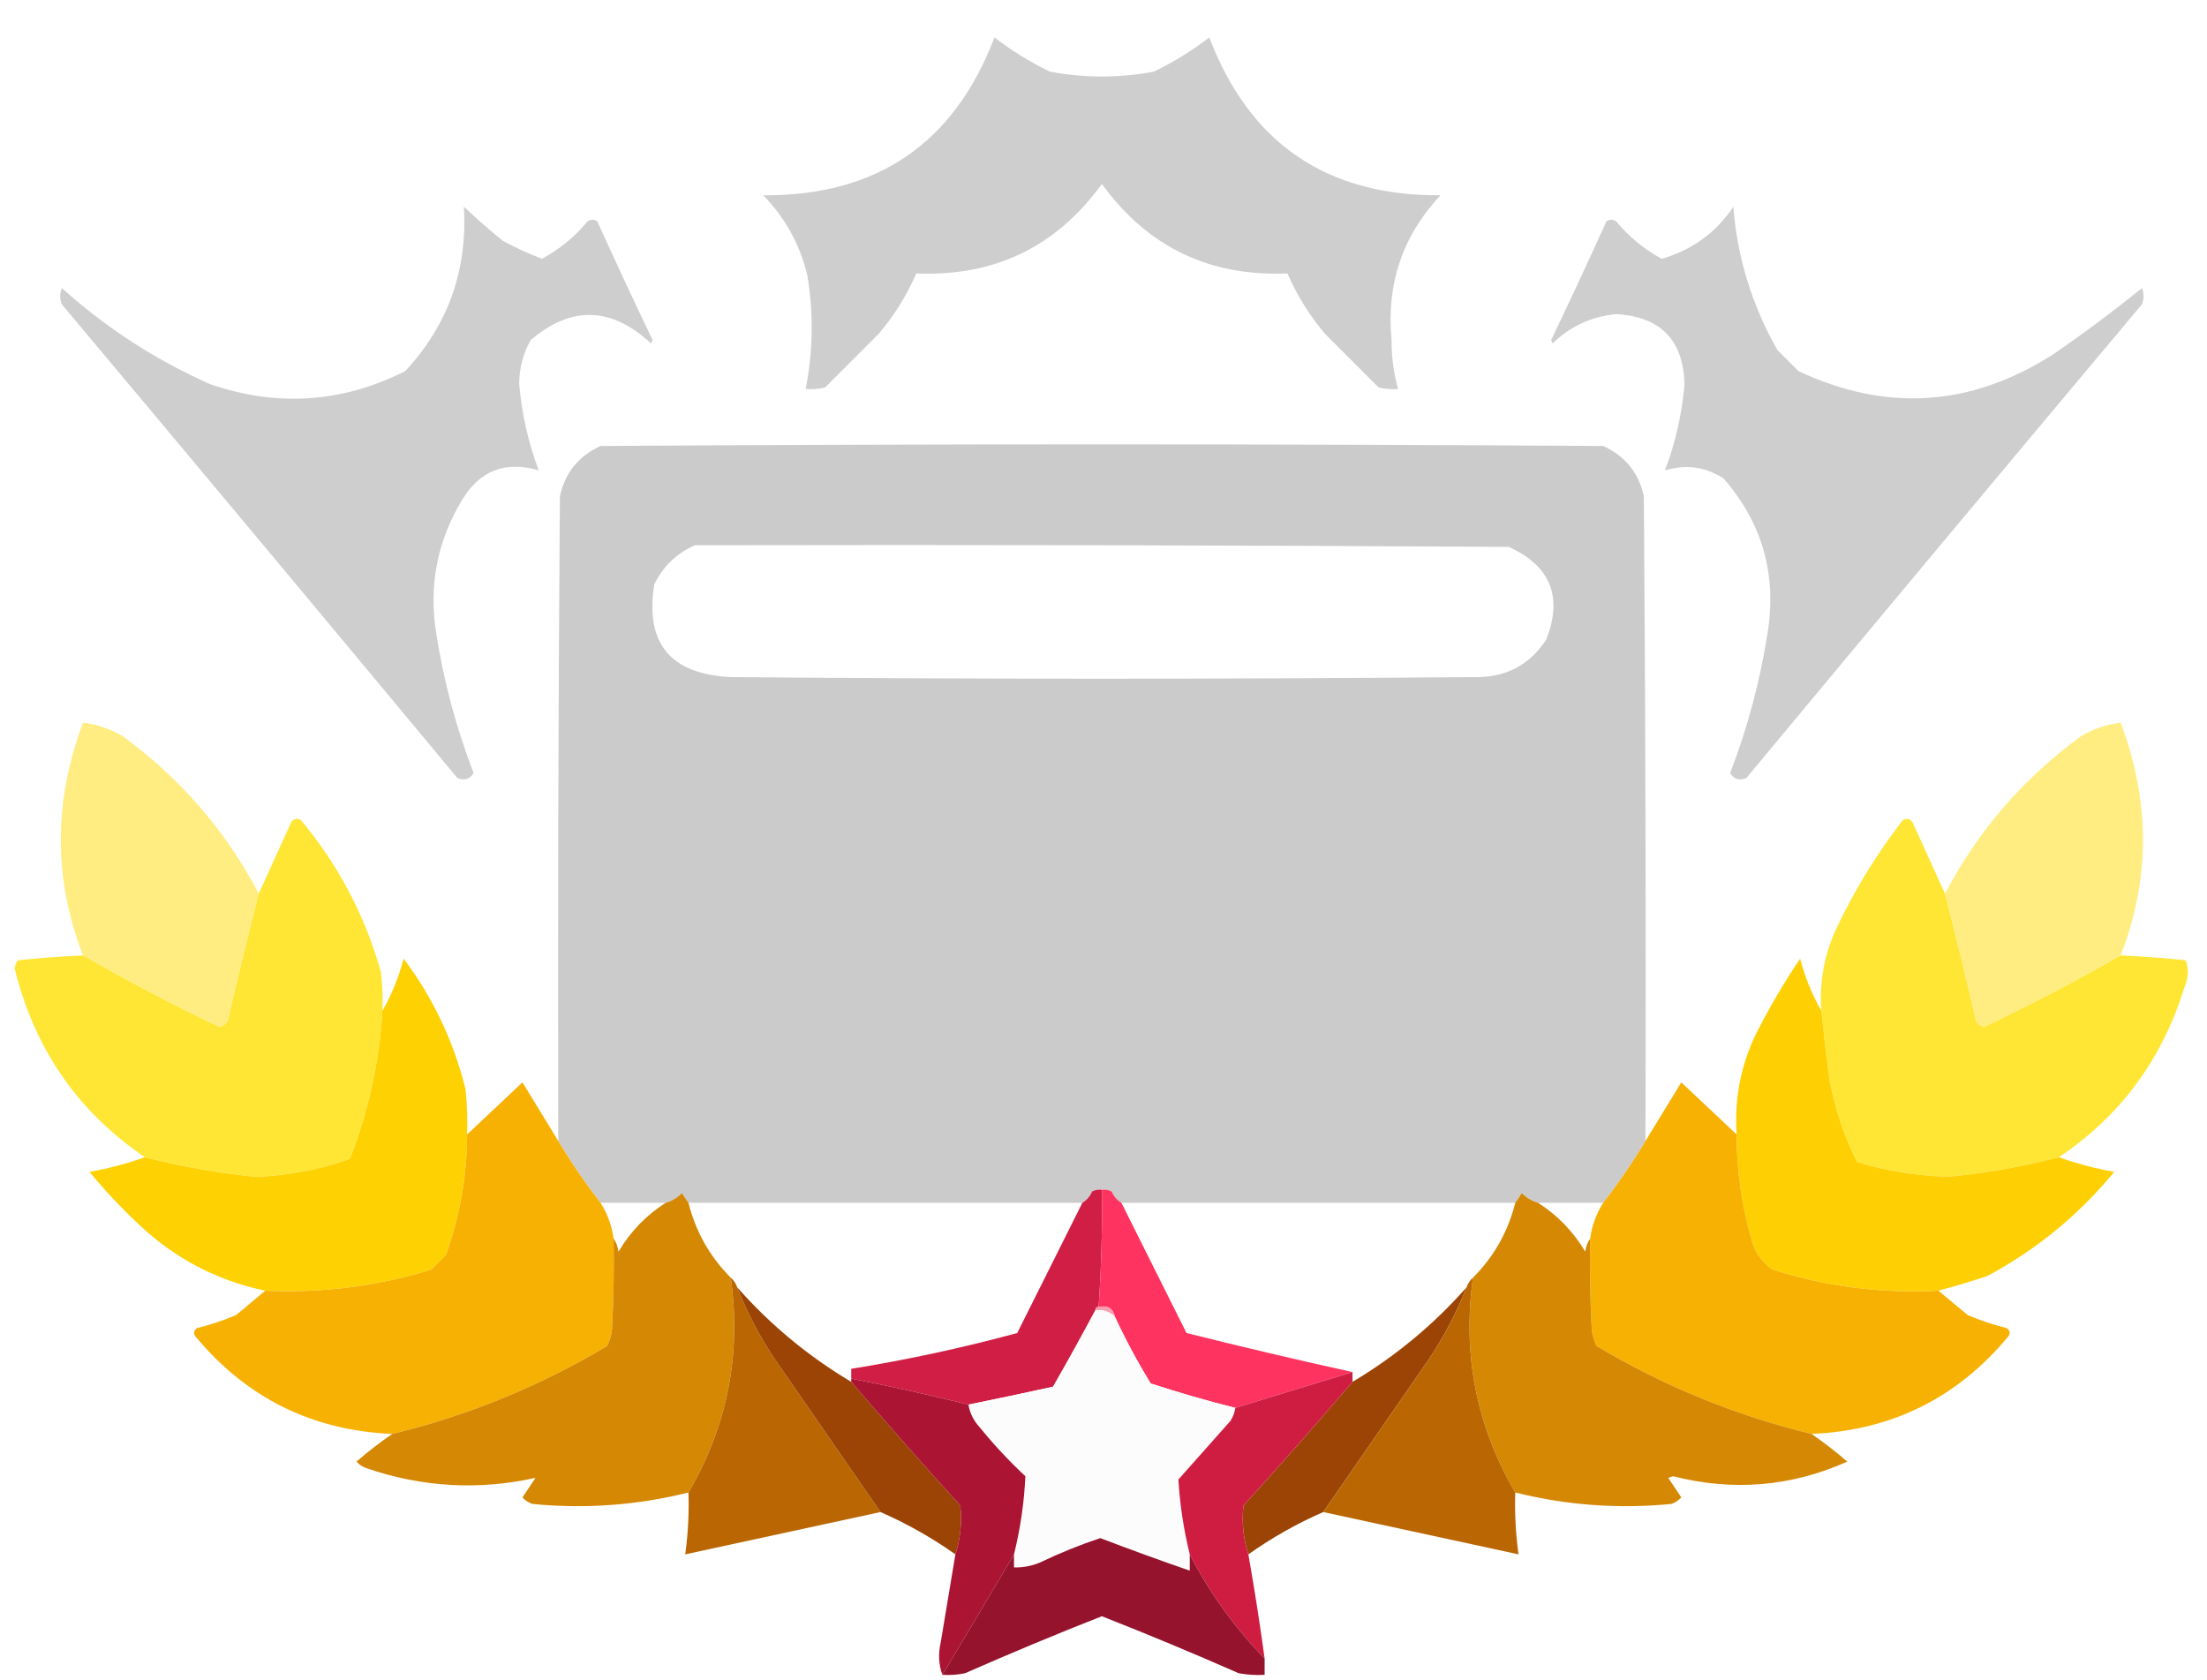
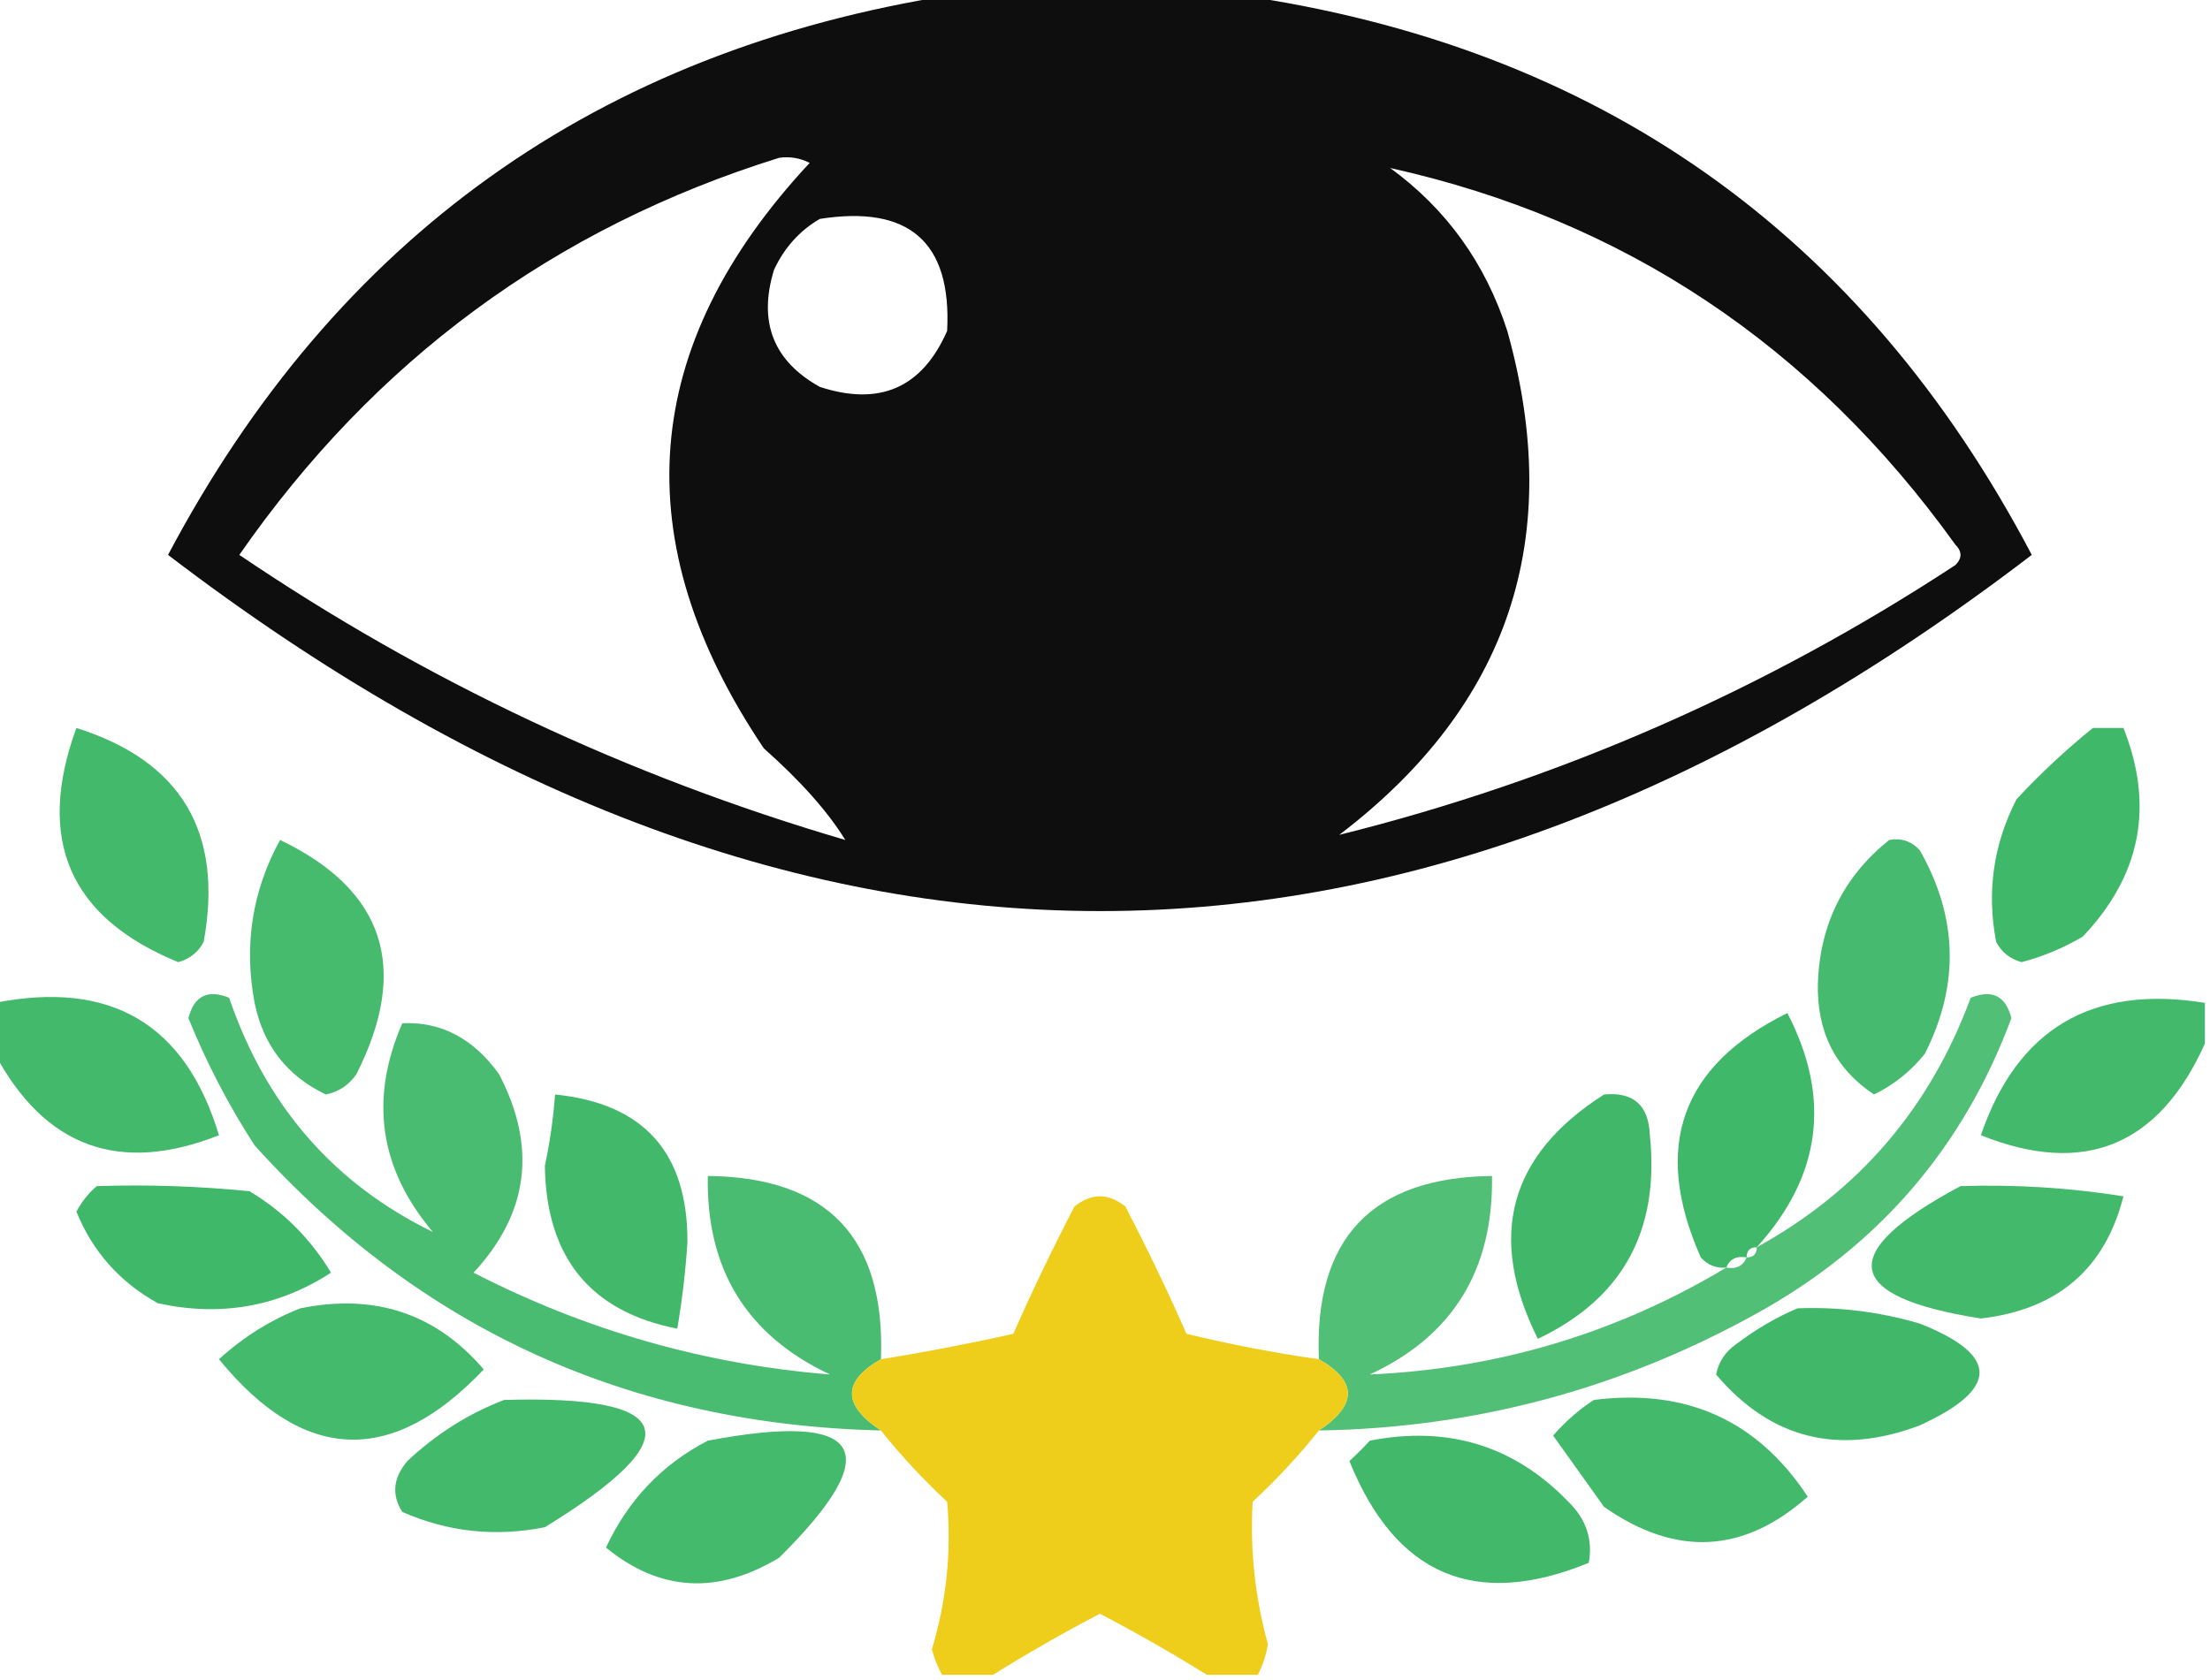
- <svg xmlns="http://www.w3.org/2000/svg" version="1.1" width="678px" height="516px" style="shape-rendering:geometricPrecision; text-rendering:geometricPrecision; image-rendering:optimizeQuality; fill-rule:evenodd; clip-rule:evenodd">
+ <svg xmlns="http://www.w3.org/2000/svg" version="1.1" width="217px" height="165px" style="shape-rendering:geometricPrecision; text-rendering:geometricPrecision; image-rendering:optimizeQuality; fill-rule:evenodd; clip-rule:evenodd">
  <g>
-     <path style="opacity:0.968" fill="#cccccc" d="M 305.5,11.5 C 310.719,15.518 316.386,19.018 322.5,22C 333.167,24 343.833,24 354.5,22C 360.614,19.018 366.281,15.518 371.5,11.5C 383.89,44.038 407.556,60.204 442.5,60C 430.84,72.478 425.84,87.311 427.5,104.5C 427.464,109.61 428.131,114.61 429.5,119.5C 427.473,119.662 425.473,119.495 423.5,119C 418.054,113.554 412.554,108.054 407,102.5C 402.277,96.888 398.444,90.721 395.5,84C 371.521,85.01 352.521,75.843 338.5,56.5C 324.479,75.843 305.479,85.01 281.5,84C 278.556,90.721 274.723,96.888 270,102.5C 264.446,108.054 258.946,113.554 253.5,119C 251.527,119.495 249.527,119.662 247.5,119.5C 249.799,107.906 249.966,96.24 248,84.5C 245.705,75.073 241.205,66.906 234.5,60C 269.444,60.204 293.11,44.038 305.5,11.5 Z" />
+     <path style="opacity:0.945" fill="#000000" d="M 93.5,-0.5 C 102.833,-0.5 112.167,-0.5 121.5,-0.5C 156.871,4.537 182.871,22.87 199.5,54.5C 138.546,101.147 77.546,101.147 16.5,54.5C 33.007,23.324 58.674,4.991 93.5,-0.5 Z M 76.5,15.5 C 77.552,15.351 78.552,15.517 79.5,16C 62.778,33.947 61.278,53.114 75,73.5C 78.618,76.712 81.284,79.712 83,82.5C 61.631,76.23 41.797,66.897 23.5,54.5C 36.774,35.379 54.441,22.379 76.5,15.5 Z M 136.5,16.5 C 159.45,21.598 177.95,33.932 192,53.5C 192.667,54.167 192.667,54.833 192,55.5C 173.272,67.785 153.105,76.618 131.5,82C 148.179,69.295 153.679,52.795 148,32.5C 145.86,25.863 142.027,20.53 136.5,16.5 Z M 80.5,21.5 C 89.282,20.122 93.449,23.789 93,32.5C 90.549,38.089 86.383,39.922 80.5,38C 75.931,35.459 74.431,31.625 76,26.5C 77.025,24.313 78.525,22.646 80.5,21.5 Z" />
  </g>
  <g>
-     <path style="opacity:0.96" fill="#cccccc" d="M 142.5,63.5 C 146.262,67.083 150.262,70.583 154.5,74C 158.381,76.107 162.381,77.941 166.5,79.5C 171.944,76.551 176.61,72.718 180.5,68C 181.5,67.333 182.5,67.333 183.5,68C 189.022,80.211 194.688,92.378 200.5,104.5C 200.333,104.833 200.167,105.167 200,105.5C 187.795,94.172 175.462,93.838 163,104.5C 160.661,108.687 159.495,113.187 159.5,118C 160.293,127.138 162.293,135.971 165.5,144.5C 155.301,141.508 147.468,144.508 142,153.5C 134.333,166.168 131.666,179.835 134,194.5C 136.303,209.243 140.137,223.576 145.5,237.5C 144.307,239.384 142.641,239.884 140.5,239C 100.119,190.408 59.619,141.908 19,93.5C 18.333,91.833 18.333,90.167 19,88.5C 32.581,100.712 47.748,110.545 64.5,118C 85.103,125.105 105.103,123.772 124.5,114C 137.665,99.814 143.665,82.981 142.5,63.5 Z" />
+     <path style="opacity:0.932" fill="#35b460" d="M 7.5,71.5 C 17.794,74.743 21.96,81.743 20,92.5C 19.481,93.516 18.647,94.182 17.5,94.5C 6.822,90.136 3.489,82.469 7.5,71.5 Z" />
  </g>
  <g>
-     <path style="opacity:0.96" fill="#cccccc" d="M 532.5,63.5 C 533.644,78.923 538.144,93.589 546,107.5C 548.167,109.667 550.333,111.833 552.5,114C 579.372,126.642 605.372,124.976 630.5,109C 639.949,102.552 649.116,95.719 658,88.5C 658.667,90.167 658.667,91.833 658,93.5C 617.381,141.908 576.881,190.408 536.5,239C 534.359,239.884 532.693,239.384 531.5,237.5C 536.863,223.576 540.697,209.243 543,194.5C 545.894,176.483 541.394,160.65 529.5,147C 523.939,143.388 517.939,142.554 511.5,144.5C 514.707,135.971 516.707,127.138 517.5,118C 517.093,104.426 510.093,97.26 496.5,96.5C 488.903,97.216 482.403,100.216 477,105.5C 476.833,105.167 476.667,104.833 476.5,104.5C 482.312,92.378 487.978,80.211 493.5,68C 494.5,67.333 495.5,67.333 496.5,68C 500.39,72.718 505.056,76.551 510.5,79.5C 519.864,76.781 527.197,71.448 532.5,63.5 Z" />
+     <path style="opacity:0.944" fill="#35b460" d="M 205.5,71.5 C 206.5,71.5 207.5,71.5 208.5,71.5C 211.544,79.162 210.211,85.995 204.5,92C 202.61,93.112 200.61,93.946 198.5,94.5C 197.353,94.182 196.519,93.516 196,92.5C 195.063,87.597 195.73,82.93 198,78.5C 200.396,75.933 202.896,73.6 205.5,71.5 Z" />
  </g>
  <g>
-     <path style="opacity:0.992" fill="#cccbcb" d="M 505.5,350.5 C 501.557,357.108 497.224,363.441 492.5,369.5C 485.833,369.5 479.167,369.5 472.5,369.5C 470.606,368.952 468.94,367.952 467.5,366.5C 466.824,367.602 466.158,368.602 465.5,369.5C 425.167,369.5 384.833,369.5 344.5,369.5C 343.163,368.685 342.163,367.518 341.5,366C 340.552,365.517 339.552,365.351 338.5,365.5C 337.448,365.351 336.448,365.517 335.5,366C 334.837,367.518 333.837,368.685 332.5,369.5C 292.167,369.5 251.833,369.5 211.5,369.5C 210.842,368.602 210.176,367.602 209.5,366.5C 208.06,367.952 206.394,368.952 204.5,369.5C 197.833,369.5 191.167,369.5 184.5,369.5C 179.776,363.441 175.443,357.108 171.5,350.5C 171.333,284.499 171.5,218.499 172,152.5C 173.539,145.287 177.705,140.12 184.5,137C 287.167,136.333 389.833,136.333 492.5,137C 499.295,140.12 503.461,145.287 505,152.5C 505.5,218.499 505.667,284.499 505.5,350.5 Z M 213.5,167.5 C 296.834,167.333 380.167,167.5 463.5,168C 476.339,173.847 480.172,183.347 475,196.5C 469.738,204.49 462.238,208.324 452.5,208C 376.5,208.667 300.5,208.667 224.5,208C 205.92,207.104 198.087,197.604 201,179.5C 203.744,173.921 207.911,169.921 213.5,167.5 Z" />
+     <path style="opacity:0.915" fill="#35b460" d="M 27.5,82.5 C 37.76,87.414 40.26,95.081 35,105.5C 34.261,106.574 33.261,107.241 32,107.5C 28.187,105.683 25.854,102.683 25,98.5C 23.932,92.825 24.765,87.492 27.5,82.5 Z" />
  </g>
  <g>
-     <path style="opacity:0.979" fill="#ffed7f" d="M 79.5,274.5 C 76.181,287.444 73.014,300.444 70,313.5C 69.481,314.516 68.647,315.182 67.5,315.5C 53.16,308.665 39.16,301.331 25.5,293.5C 16.406,270.072 16.406,246.239 25.5,222C 29.673,222.502 33.673,223.835 37.5,226C 55.326,238.983 69.326,255.15 79.5,274.5 Z" />
+     <path style="opacity:0.914" fill="#35b460" d="M 185.5,82.5 C 186.675,82.281 187.675,82.614 188.5,83.5C 192.251,90.085 192.418,96.752 189,103.5C 187.611,105.227 185.944,106.561 184,107.5C 180.19,104.95 178.357,101.284 178.5,96.5C 178.718,90.73 181.052,86.063 185.5,82.5 Z" />
  </g>
  <g>
-     <path style="opacity:0.979" fill="#ffed7f" d="M 651.5,293.5 C 637.84,301.331 623.84,308.665 609.5,315.5C 608.353,315.182 607.519,314.516 607,313.5C 603.986,300.444 600.819,287.444 597.5,274.5C 607.674,255.15 621.674,238.983 639.5,226C 643.327,223.835 647.327,222.502 651.5,222C 660.594,246.239 660.594,270.072 651.5,293.5 Z" />
+     <path style="opacity:0.932" fill="#35b460" d="M -0.5,98.5 C 10.879,96.245 18.212,100.578 21.5,111.5C 11.746,115.361 4.413,112.694 -0.5,103.5C -0.5,101.833 -0.5,100.167 -0.5,98.5 Z" />
  </g>
  <g>
-     <path style="opacity:0.993" fill="#ffe633" d="M 117.5,310.5 C 116.539,326.209 113.206,341.376 107.5,356C 98.144,359.338 88.477,361.171 78.5,361.5C 66.998,360.361 55.664,358.361 44.5,355.5C 23.85,341.467 10.517,322.134 4.5,297.5C 4.608,296.558 4.941,295.725 5.5,295C 12.156,294.289 18.822,293.789 25.5,293.5C 39.16,301.331 53.16,308.665 67.5,315.5C 68.647,315.182 69.481,314.516 70,313.5C 73.014,300.444 76.181,287.444 79.5,274.5C 82.805,267.219 86.138,259.886 89.5,252.5C 90.365,251.417 91.365,251.251 92.5,252C 103.938,265.707 112.105,281.207 117,298.5C 117.499,302.486 117.666,306.486 117.5,310.5 Z" />
+     <path style="opacity:0.894" fill="#35b460" d="M 86.5,133.5 C 82.71,135.662 82.71,137.995 86.5,140.5C 61.817,139.903 41.317,130.569 25,112.5C 22.443,108.554 20.276,104.387 18.5,100C 19.059,97.812 20.393,97.146 22.5,98C 26.111,108.593 32.778,116.26 42.5,121C 37.257,114.801 36.257,107.968 39.5,100.5C 43.312,100.326 46.479,101.993 49,105.5C 52.742,112.667 51.909,119.167 46.5,125C 57.55,130.678 69.217,134.011 81.5,135C 73.325,131.164 69.325,124.664 69.5,115.5C 81.286,115.621 86.953,121.621 86.5,133.5 Z" />
  </g>
  <g>
-     <path style="opacity:0.993" fill="#ffe633" d="M 597.5,274.5 C 600.819,287.444 603.986,300.444 607,313.5C 607.519,314.516 608.353,315.182 609.5,315.5C 623.84,308.665 637.84,301.331 651.5,293.5C 658.178,293.789 664.844,294.289 671.5,295C 672.443,297.8 672.276,300.634 671,303.5C 664.189,325.522 651.356,342.856 632.5,355.5C 621.348,358.397 610.015,360.397 598.5,361.5C 588.967,361.206 579.633,359.706 570.5,357C 566.489,348.966 563.655,340.466 562,331.5C 561.076,324.496 560.243,317.496 559.5,310.5C 558.879,301.773 560.379,293.44 564,285.5C 569.643,273.541 576.476,262.375 584.5,252C 585.635,251.251 586.635,251.417 587.5,252.5C 590.862,259.886 594.195,267.219 597.5,274.5 Z" />
+     <path style="opacity:0.854" fill="#35b460" d="M 129.5,140.5 C 133.29,137.995 133.29,135.662 129.5,133.5C 129.017,121.65 134.684,115.65 146.5,115.5C 146.647,124.732 142.647,131.232 134.5,135C 147.105,134.435 158.771,130.935 169.5,124.5C 170.492,124.672 171.158,124.338 171.5,123.5C 172.167,123.5 172.5,123.167 172.5,122.5C 182.516,116.979 189.516,108.813 193.5,98C 195.607,97.146 196.941,97.812 197.5,100C 192.771,112.732 184.438,122.399 172.5,129C 159.124,136.427 144.791,140.261 129.5,140.5 Z" />
  </g>
  <g>
-     <path style="opacity:0.988" fill="#fed000" d="M 143.5,348.5 C 143.458,361.21 141.291,373.543 137,385.5C 135.5,387 134,388.5 132.5,390C 115.908,395.137 98.908,397.303 81.5,396.5C 66.608,393.386 53.608,386.553 42.5,376C 37.133,370.968 32.133,365.635 27.5,360C 33.322,358.962 38.989,357.462 44.5,355.5C 55.664,358.361 66.998,360.361 78.5,361.5C 88.477,361.171 98.144,359.338 107.5,356C 113.206,341.376 116.539,326.209 117.5,310.5C 120.328,305.537 122.494,300.203 124,294.5C 133.003,306.508 139.336,319.841 143,334.5C 143.499,339.155 143.666,343.821 143.5,348.5 Z" />
+     <path style="opacity:0.932" fill="#35b460" d="M 216.5,98.5 C 216.5,99.833 216.5,101.167 216.5,102.5C 211.977,112.56 204.644,115.56 194.5,111.5C 198.085,101.035 205.418,96.701 216.5,98.5 Z" />
  </g>
  <g>
-     <path style="opacity:0.988" fill="#fecf00" d="M 559.5,310.5 C 560.243,317.496 561.076,324.496 562,331.5C 563.655,340.466 566.489,348.966 570.5,357C 579.633,359.706 588.967,361.206 598.5,361.5C 610.015,360.397 621.348,358.397 632.5,355.5C 638.011,357.462 643.678,358.962 649.5,360C 638.585,373.253 625.585,383.919 610.5,392C 605.423,393.68 600.423,395.18 595.5,396.5C 578.063,397.416 561.063,395.25 544.5,390C 541.131,387.635 538.964,384.468 538,380.5C 535.005,370.03 533.505,359.364 533.5,348.5C 532.78,338.042 534.614,328.042 539,318.5C 543.162,310.172 547.829,302.172 553,294.5C 554.506,300.203 556.672,305.537 559.5,310.5 Z" />
+     <path style="opacity:0.943" fill="#35b460" d="M 172.5,122.5 C 171.833,122.5 171.5,122.833 171.5,123.5C 170.508,123.328 169.842,123.662 169.5,124.5C 168.504,124.586 167.671,124.252 167,123.5C 162.199,112.671 165.032,104.671 175.5,99.5C 179.832,107.845 178.832,115.512 172.5,122.5 Z" />
  </g>
  <g>
-     <path style="opacity:0.991" fill="#f7b000" d="M 171.5,350.5 C 175.443,357.108 179.776,363.441 184.5,369.5C 186.623,372.867 187.956,376.534 188.5,380.5C 188.666,389.839 188.5,399.173 188,408.5C 187.798,410.256 187.298,411.922 186.5,413.5C 165.825,425.841 143.825,434.841 120.5,440.5C 95.904,439.452 75.738,429.452 60,410.5C 59.383,409.551 59.549,408.718 60.5,408C 64.608,406.973 68.608,405.64 72.5,404C 75.531,401.492 78.531,398.992 81.5,396.5C 98.908,397.303 115.908,395.137 132.5,390C 134,388.5 135.5,387 137,385.5C 141.291,373.543 143.458,361.21 143.5,348.5C 149.094,343.244 154.76,337.911 160.5,332.5C 164.178,338.528 167.844,344.528 171.5,350.5 Z" />
+     <path style="opacity:0.937" fill="#35b460" d="M 54.5,107.5 C 63.204,108.372 67.537,113.206 67.5,122C 67.316,124.865 66.982,127.698 66.5,130.5C 57.961,128.825 53.628,123.492 53.5,114.5C 53.997,112.182 54.331,109.848 54.5,107.5 Z" />
  </g>
  <g>
-     <path style="opacity:0.991" fill="#f7b000" d="M 533.5,348.5 C 533.505,359.364 535.005,370.03 538,380.5C 538.964,384.468 541.131,387.635 544.5,390C 561.063,395.25 578.063,397.416 595.5,396.5C 598.469,398.992 601.469,401.492 604.5,404C 608.392,405.64 612.392,406.973 616.5,408C 617.451,408.718 617.617,409.551 617,410.5C 601.262,429.452 581.096,439.452 556.5,440.5C 533.136,434.818 511.136,425.818 490.5,413.5C 489.702,411.922 489.202,410.256 489,408.5C 488.5,399.173 488.334,389.839 488.5,380.5C 489.044,376.534 490.377,372.867 492.5,369.5C 497.224,363.441 501.557,357.108 505.5,350.5C 509.156,344.528 512.822,338.528 516.5,332.5C 522.24,337.911 527.906,343.244 533.5,348.5 Z" />
+     <path style="opacity:0.939" fill="#35b460" d="M 157.5,107.5 C 160.388,107.22 161.888,108.553 162,111.5C 162.979,120.886 159.312,127.553 151,131.5C 145.991,121.449 148.157,113.449 157.5,107.5 Z" />
  </g>
  <g>
-     <path style="opacity:0.982" fill="#d01a41" d="M 338.5,365.5 C 338.672,377.52 338.338,389.52 337.5,401.5C 336.833,401.5 336.5,401.833 336.5,402.5C 332.321,410.352 327.988,418.185 323.5,426C 314.857,427.895 306.19,429.729 297.5,431.5C 285.565,428.516 273.565,425.85 261.5,423.5C 261.5,422.5 261.5,421.5 261.5,420.5C 278.719,417.723 295.719,414.057 312.5,409.5C 319.18,396.14 325.847,382.807 332.5,369.5C 333.837,368.685 334.837,367.518 335.5,366C 336.448,365.517 337.448,365.351 338.5,365.5 Z" />
+     <path style="opacity:0.945" fill="#35b460" d="M 9.5,116.5 C 14.511,116.334 19.511,116.501 24.5,117C 27.833,119 30.5,121.667 32.5,125C 27.334,128.354 21.668,129.354 15.5,128C 11.764,125.931 9.097,122.931 7.5,119C 8.056,117.989 8.722,117.156 9.5,116.5 Z" />
  </g>
  <g>
-     <path style="opacity:0.978" fill="#fe2f5c" d="M 338.5,365.5 C 339.552,365.351 340.552,365.517 341.5,366C 342.163,367.518 343.163,368.685 344.5,369.5C 351.153,382.807 357.82,396.14 364.5,409.5C 381.528,413.769 398.528,417.769 415.5,421.5C 403.516,425.163 391.516,428.83 379.5,432.5C 370.838,430.331 362.172,427.831 353.5,425C 349.439,418.378 345.772,411.545 342.5,404.5C 341.952,401.916 340.285,400.916 337.5,401.5C 338.338,389.52 338.672,377.52 338.5,365.5 Z" />
+     <path style="opacity:0.932" fill="#35b460" d="M 192.5,116.5 C 197.88,116.324 203.213,116.658 208.5,117.5C 206.694,124.627 202.028,128.627 194.5,129.5C 180.917,127.371 180.251,123.038 192.5,116.5 Z" />
  </g>
  <g>
-     <path style="opacity:0.987" fill="#d48701" d="M 211.5,369.5 C 213.739,378.392 218.072,386.059 224.5,392.5C 227.779,416.041 223.446,438.041 211.5,458.5C 195.673,462.43 179.673,463.597 163.5,462C 162.328,461.581 161.328,460.915 160.5,460C 161.833,458 163.167,456 164.5,454C 146.958,457.873 129.624,456.873 112.5,451C 111.328,450.581 110.328,449.915 109.5,449C 113.067,445.92 116.733,443.087 120.5,440.5C 143.825,434.841 165.825,425.841 186.5,413.5C 187.298,411.922 187.798,410.256 188,408.5C 188.5,399.173 188.666,389.839 188.5,380.5C 189.29,381.609 189.79,382.942 190,384.5C 193.693,378.309 198.526,373.309 204.5,369.5C 206.394,368.952 208.06,367.952 209.5,366.5C 210.176,367.602 210.842,368.602 211.5,369.5 Z" />
+     <path style="opacity:0.995" fill="#eece19" d="M 129.5,133.5 C 133.29,135.662 133.29,137.995 129.5,140.5C 127.539,142.963 125.372,145.297 123,147.5C 122.729,152.219 123.229,156.885 124.5,161.5C 124.315,162.584 123.982,163.584 123.5,164.5C 121.833,164.5 120.167,164.5 118.5,164.5C 115.128,162.394 111.628,160.394 108,158.5C 104.372,160.394 100.872,162.394 97.5,164.5C 95.833,164.5 94.167,164.5 92.5,164.5C 92.077,163.735 91.743,162.902 91.5,162C 92.933,157.243 93.433,152.41 93,147.5C 90.628,145.297 88.461,142.963 86.5,140.5C 82.71,137.995 82.71,135.662 86.5,133.5C 90.841,132.807 95.175,131.974 99.5,131C 101.356,126.788 103.356,122.621 105.5,118.5C 107.167,117.167 108.833,117.167 110.5,118.5C 112.644,122.621 114.644,126.788 116.5,131C 120.803,132.05 125.137,132.884 129.5,133.5 Z" />
  </g>
  <g>
-     <path style="opacity:0.987" fill="#d48701" d="M 472.5,369.5 C 478.474,373.309 483.307,378.309 487,384.5C 487.21,382.942 487.71,381.609 488.5,380.5C 488.334,389.839 488.5,399.173 489,408.5C 489.202,410.256 489.702,411.922 490.5,413.5C 511.136,425.818 533.136,434.818 556.5,440.5C 560.267,443.087 563.933,445.92 567.5,449C 550.234,456.702 532.4,458.202 514,453.5C 513.5,453.667 513,453.833 512.5,454C 513.833,456 515.167,458 516.5,460C 515.672,460.915 514.672,461.581 513.5,462C 497.327,463.597 481.327,462.43 465.5,458.5C 453.554,438.041 449.221,416.041 452.5,392.5C 458.928,386.059 463.261,378.392 465.5,369.5C 466.158,368.602 466.824,367.602 467.5,366.5C 468.94,367.952 470.606,368.952 472.5,369.5 Z" />
+     <path style="opacity:0.923" fill="#35b460" d="M 29.5,128.5 C 36.8,127.016 42.8,129.016 47.5,134.5C 38.481,144.023 29.815,143.69 21.5,133.5C 23.928,131.295 26.595,129.628 29.5,128.5 Z" />
  </g>
  <g>
-     <path style="opacity:0.986" fill="#b96500" d="M 224.5,392.5 C 225.401,393.29 226.068,394.29 226.5,395.5C 229.528,403.221 233.361,410.554 238,417.5C 248.843,433.196 259.677,448.862 270.5,464.5C 250.736,468.766 230.736,473.1 210.5,477.5C 211.372,471.211 211.705,464.878 211.5,458.5C 223.446,438.041 227.779,416.041 224.5,392.5 Z" />
+     <path style="opacity:0.939" fill="#35b460" d="M 176.5,128.5 C 180.582,128.344 184.582,128.844 188.5,130C 196.324,133.086 196.324,136.419 188.5,140C 180.531,143.002 173.864,141.335 168.5,135C 168.759,133.739 169.426,132.739 170.5,132C 172.432,130.541 174.432,129.375 176.5,128.5 Z" />
  </g>
  <g>
-     <path style="opacity:0.975" fill="#994000" d="M 226.5,395.5 C 236.659,406.993 248.326,416.66 261.5,424.5C 272.429,437.27 283.596,449.936 295,462.5C 295.566,467.632 295.066,472.632 293.5,477.5C 286.293,472.395 278.626,468.062 270.5,464.5C 259.677,448.862 248.843,433.196 238,417.5C 233.361,410.554 229.528,403.221 226.5,395.5 Z" />
+     <path style="opacity:0.93" fill="#35b460" d="M 49.5,137.5 C 66.536,137.008 67.87,141.174 53.5,150C 48.64,150.968 43.974,150.468 39.5,148.5C 38.432,146.813 38.599,145.146 40,143.5C 42.843,140.837 46.009,138.837 49.5,137.5 Z" />
  </g>
  <g>
-     <path style="opacity:0.975" fill="#994000" d="M 450.5,395.5 C 447.472,403.221 443.639,410.554 439,417.5C 428.157,433.196 417.323,448.862 406.5,464.5C 398.374,468.062 390.707,472.395 383.5,477.5C 381.934,472.632 381.434,467.632 382,462.5C 393.404,449.936 404.571,437.27 415.5,424.5C 428.674,416.66 440.341,406.993 450.5,395.5 Z" />
+     <path style="opacity:0.93" fill="#35b460" d="M 156.5,137.5 C 165.578,136.349 172.578,139.516 177.5,147C 171.203,152.596 164.536,152.929 157.5,148C 155.833,145.667 154.167,143.333 152.5,141C 153.731,139.595 155.064,138.429 156.5,137.5 Z" />
  </g>
  <g>
-     <path style="opacity:0.986" fill="#b96500" d="M 452.5,392.5 C 449.221,416.041 453.554,438.041 465.5,458.5C 465.295,464.878 465.628,471.211 466.5,477.5C 446.264,473.1 426.264,468.766 406.5,464.5C 417.323,448.862 428.157,433.196 439,417.5C 443.639,410.554 447.472,403.221 450.5,395.5C 450.932,394.29 451.599,393.29 452.5,392.5 Z" />
+     <path style="opacity:0.922" fill="#35b460" d="M 69.5,141.5 C 84.829,138.602 87.162,142.436 76.5,153C 70.447,156.654 64.781,156.321 59.5,152C 61.676,147.325 65.01,143.825 69.5,141.5 Z" />
  </g>
  <g>
-     <path style="opacity:1" fill="#fc9db0" d="M 336.5,402.5 C 336.5,401.833 336.833,401.5 337.5,401.5C 340.285,400.916 341.952,401.916 342.5,404.5C 340.858,402.919 338.858,402.253 336.5,402.5 Z" />
-   </g>
-   <g>
-     <path style="opacity:1" fill="#fdfcfc" d="M 336.5,402.5 C 338.858,402.253 340.858,402.919 342.5,404.5C 345.772,411.545 349.439,418.378 353.5,425C 362.172,427.831 370.838,430.331 379.5,432.5C 379.291,433.922 378.791,435.255 378,436.5C 372.667,442.5 367.333,448.5 362,454.5C 362.464,462.246 363.631,469.912 365.5,477.5C 365.5,479.167 365.5,480.833 365.5,482.5C 356.314,479.329 347.148,475.995 338,472.5C 331.687,474.605 325.52,477.105 319.5,480C 316.937,481.079 314.271,481.579 311.5,481.5C 311.5,480.167 311.5,478.833 311.5,477.5C 313.465,469.581 314.631,461.581 315,453.5C 309.966,448.801 305.3,443.801 301,438.5C 299.121,436.473 297.954,434.14 297.5,431.5C 306.19,429.729 314.857,427.895 323.5,426C 327.988,418.185 332.321,410.352 336.5,402.5 Z" />
-   </g>
-   <g>
-     <path style="opacity:0.995" fill="#cf1c41" d="M 415.5,421.5 C 415.5,422.5 415.5,423.5 415.5,424.5C 404.571,437.27 393.404,449.936 382,462.5C 381.434,467.632 381.934,472.632 383.5,477.5C 385.383,488.13 387.049,498.797 388.5,509.5C 379.171,499.868 371.505,489.201 365.5,477.5C 363.631,469.912 362.464,462.246 362,454.5C 367.333,448.5 372.667,442.5 378,436.5C 378.791,435.255 379.291,433.922 379.5,432.5C 391.516,428.83 403.516,425.163 415.5,421.5 Z" />
-   </g>
-   <g>
-     <path style="opacity:0.994" fill="#ac1332" d="M 261.5,424.5 C 261.5,424.167 261.5,423.833 261.5,423.5C 273.565,425.85 285.565,428.516 297.5,431.5C 297.954,434.14 299.121,436.473 301,438.5C 305.3,443.801 309.966,448.801 315,453.5C 314.631,461.581 313.465,469.581 311.5,477.5C 304.249,489.781 296.916,502.115 289.5,514.5C 288.359,511.36 288.192,508.027 289,504.5C 290.502,495.487 292.002,486.487 293.5,477.5C 295.066,472.632 295.566,467.632 295,462.5C 283.596,449.936 272.429,437.27 261.5,424.5 Z" />
-   </g>
-   <g>
-     <path style="opacity:0.983" fill="#930f2a" d="M 365.5,477.5 C 371.505,489.201 379.171,499.868 388.5,509.5C 388.5,511.167 388.5,512.833 388.5,514.5C 385.813,514.664 383.146,514.497 380.5,514C 366.61,507.888 352.61,502.054 338.5,496.5C 324.39,502.054 310.39,507.888 296.5,514C 294.19,514.497 291.857,514.663 289.5,514.5C 296.916,502.115 304.249,489.781 311.5,477.5C 311.5,478.833 311.5,480.167 311.5,481.5C 314.271,481.579 316.937,481.079 319.5,480C 325.52,477.105 331.687,474.605 338,472.5C 347.148,475.995 356.314,479.329 365.5,482.5C 365.5,480.833 365.5,479.167 365.5,477.5 Z" />
+     <path style="opacity:0.934" fill="#35b460" d="M 134.5,141.5 C 142.187,139.996 148.687,141.996 154,147.5C 155.751,149.212 156.418,151.212 156,153.5C 144.858,158.061 137.024,154.728 132.5,143.5C 133.243,142.818 133.909,142.151 134.5,141.5 Z" />
  </g>
</svg>
